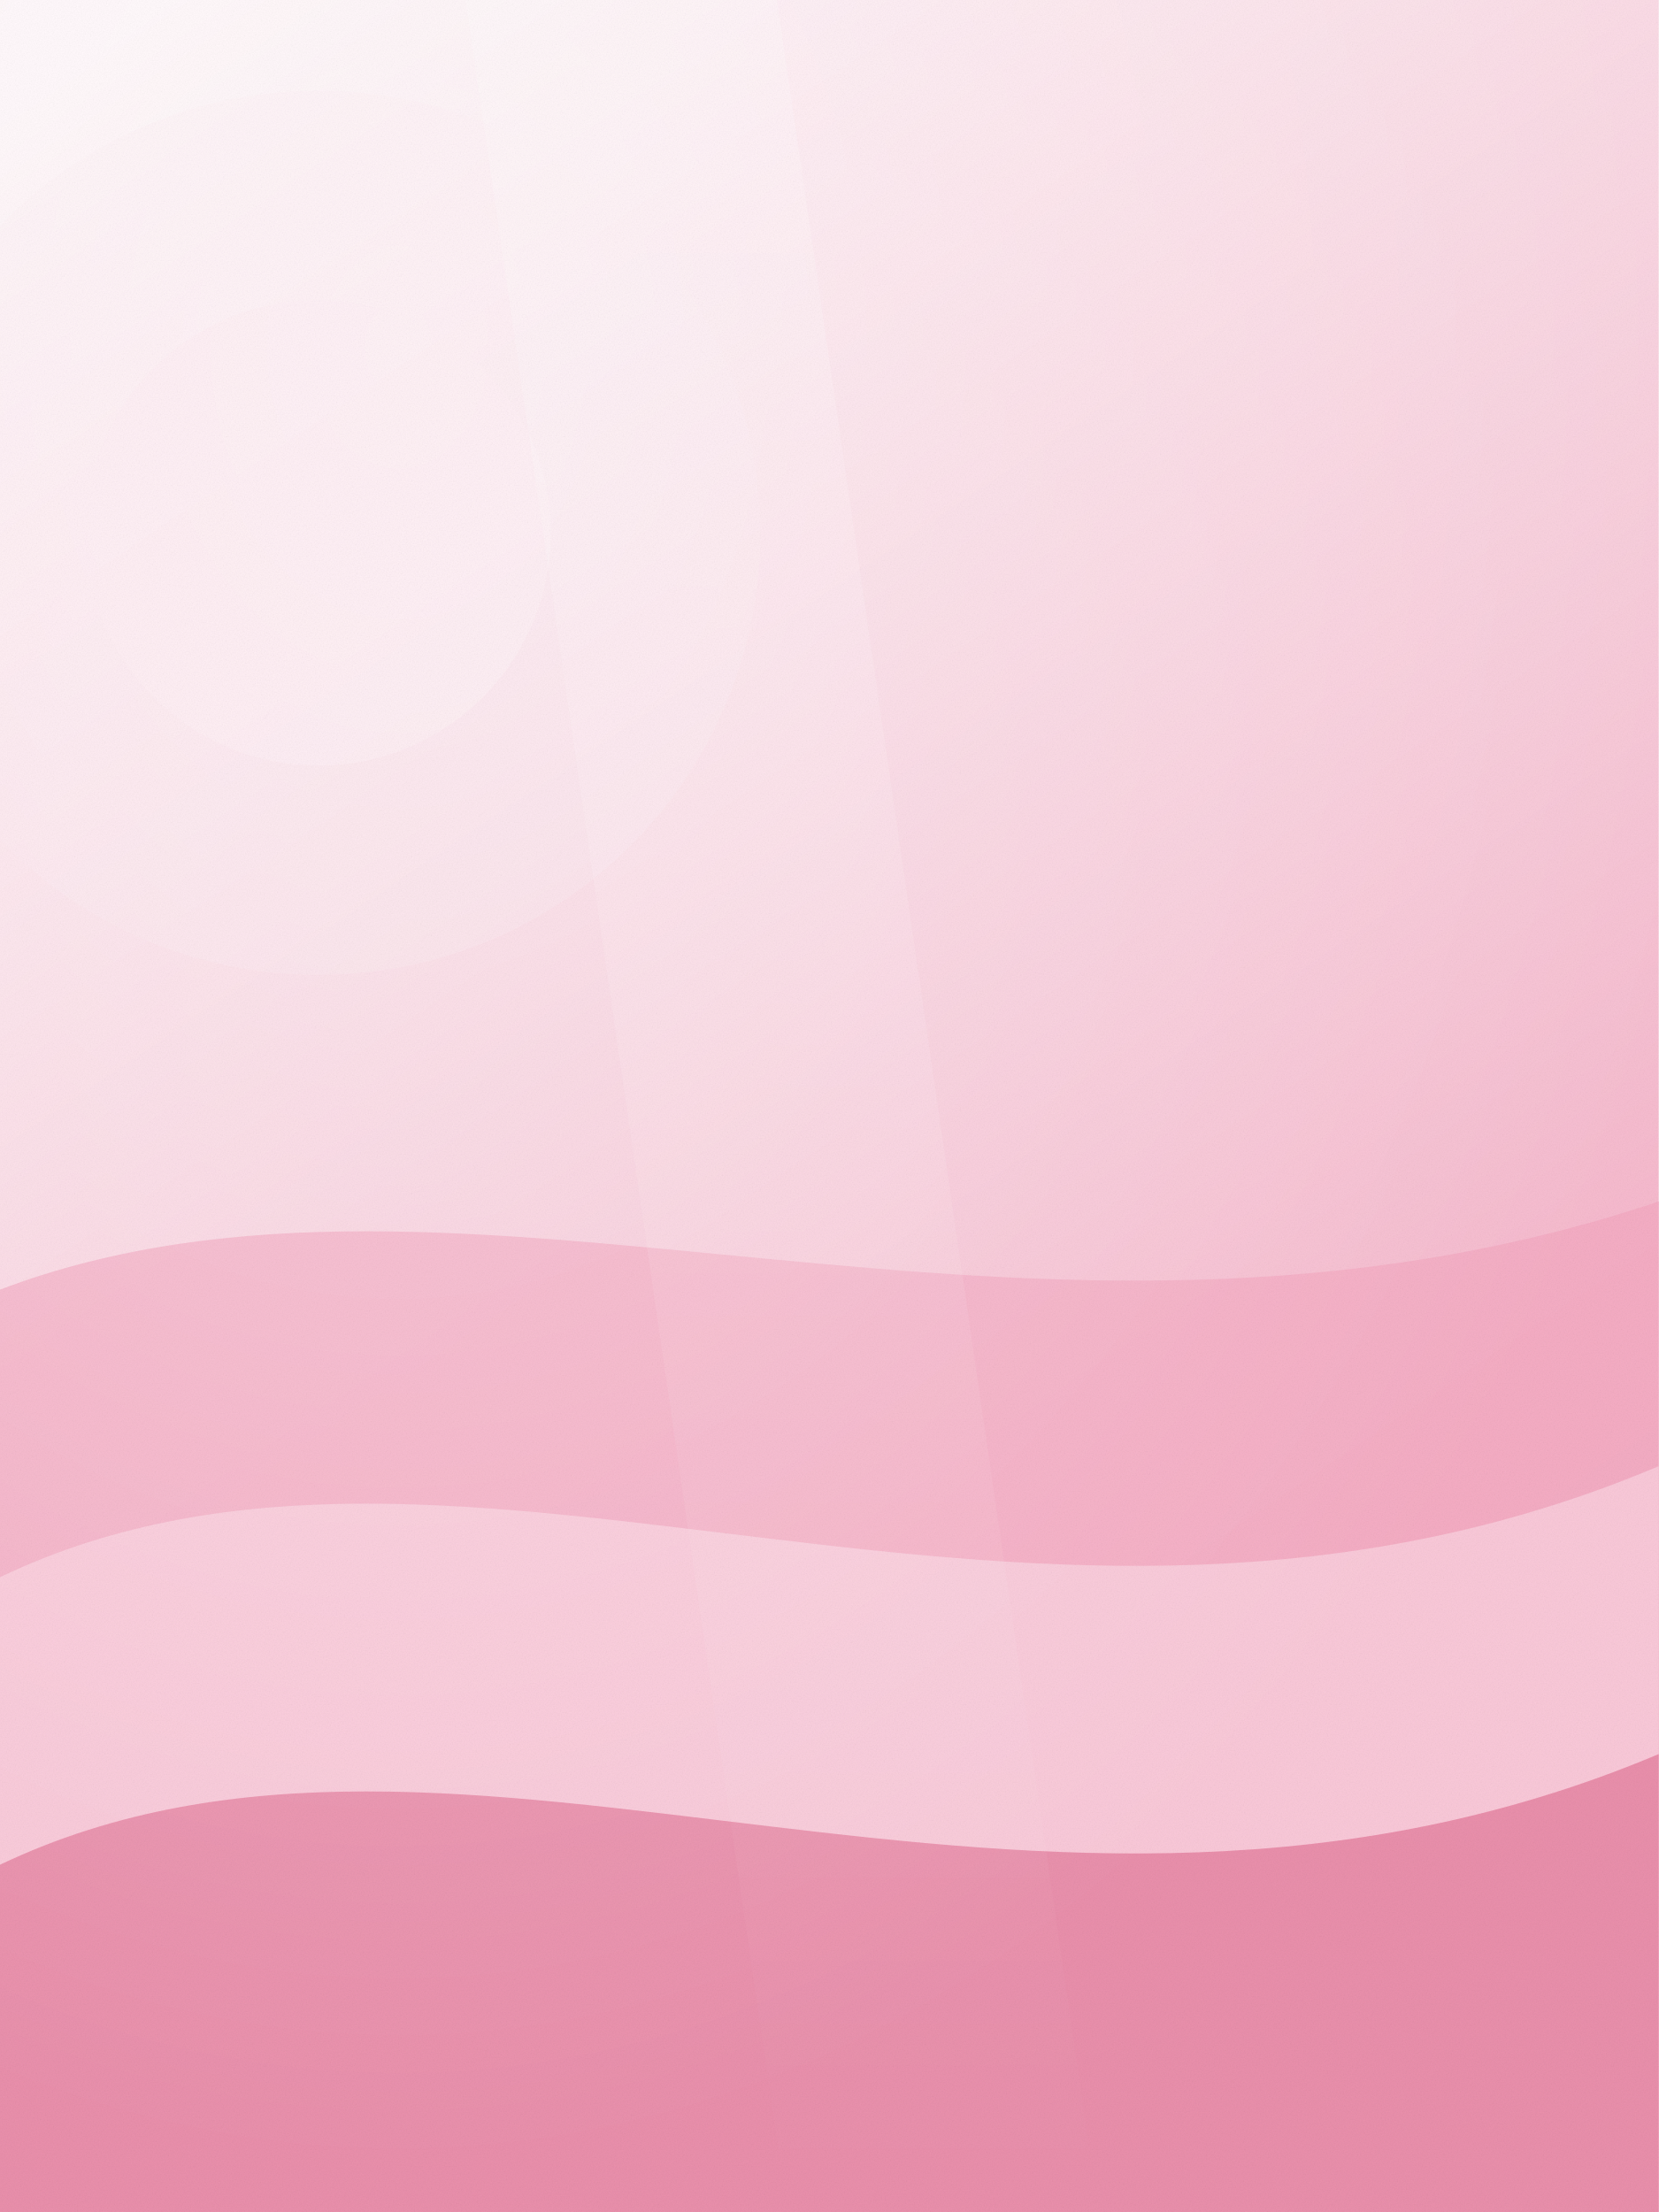
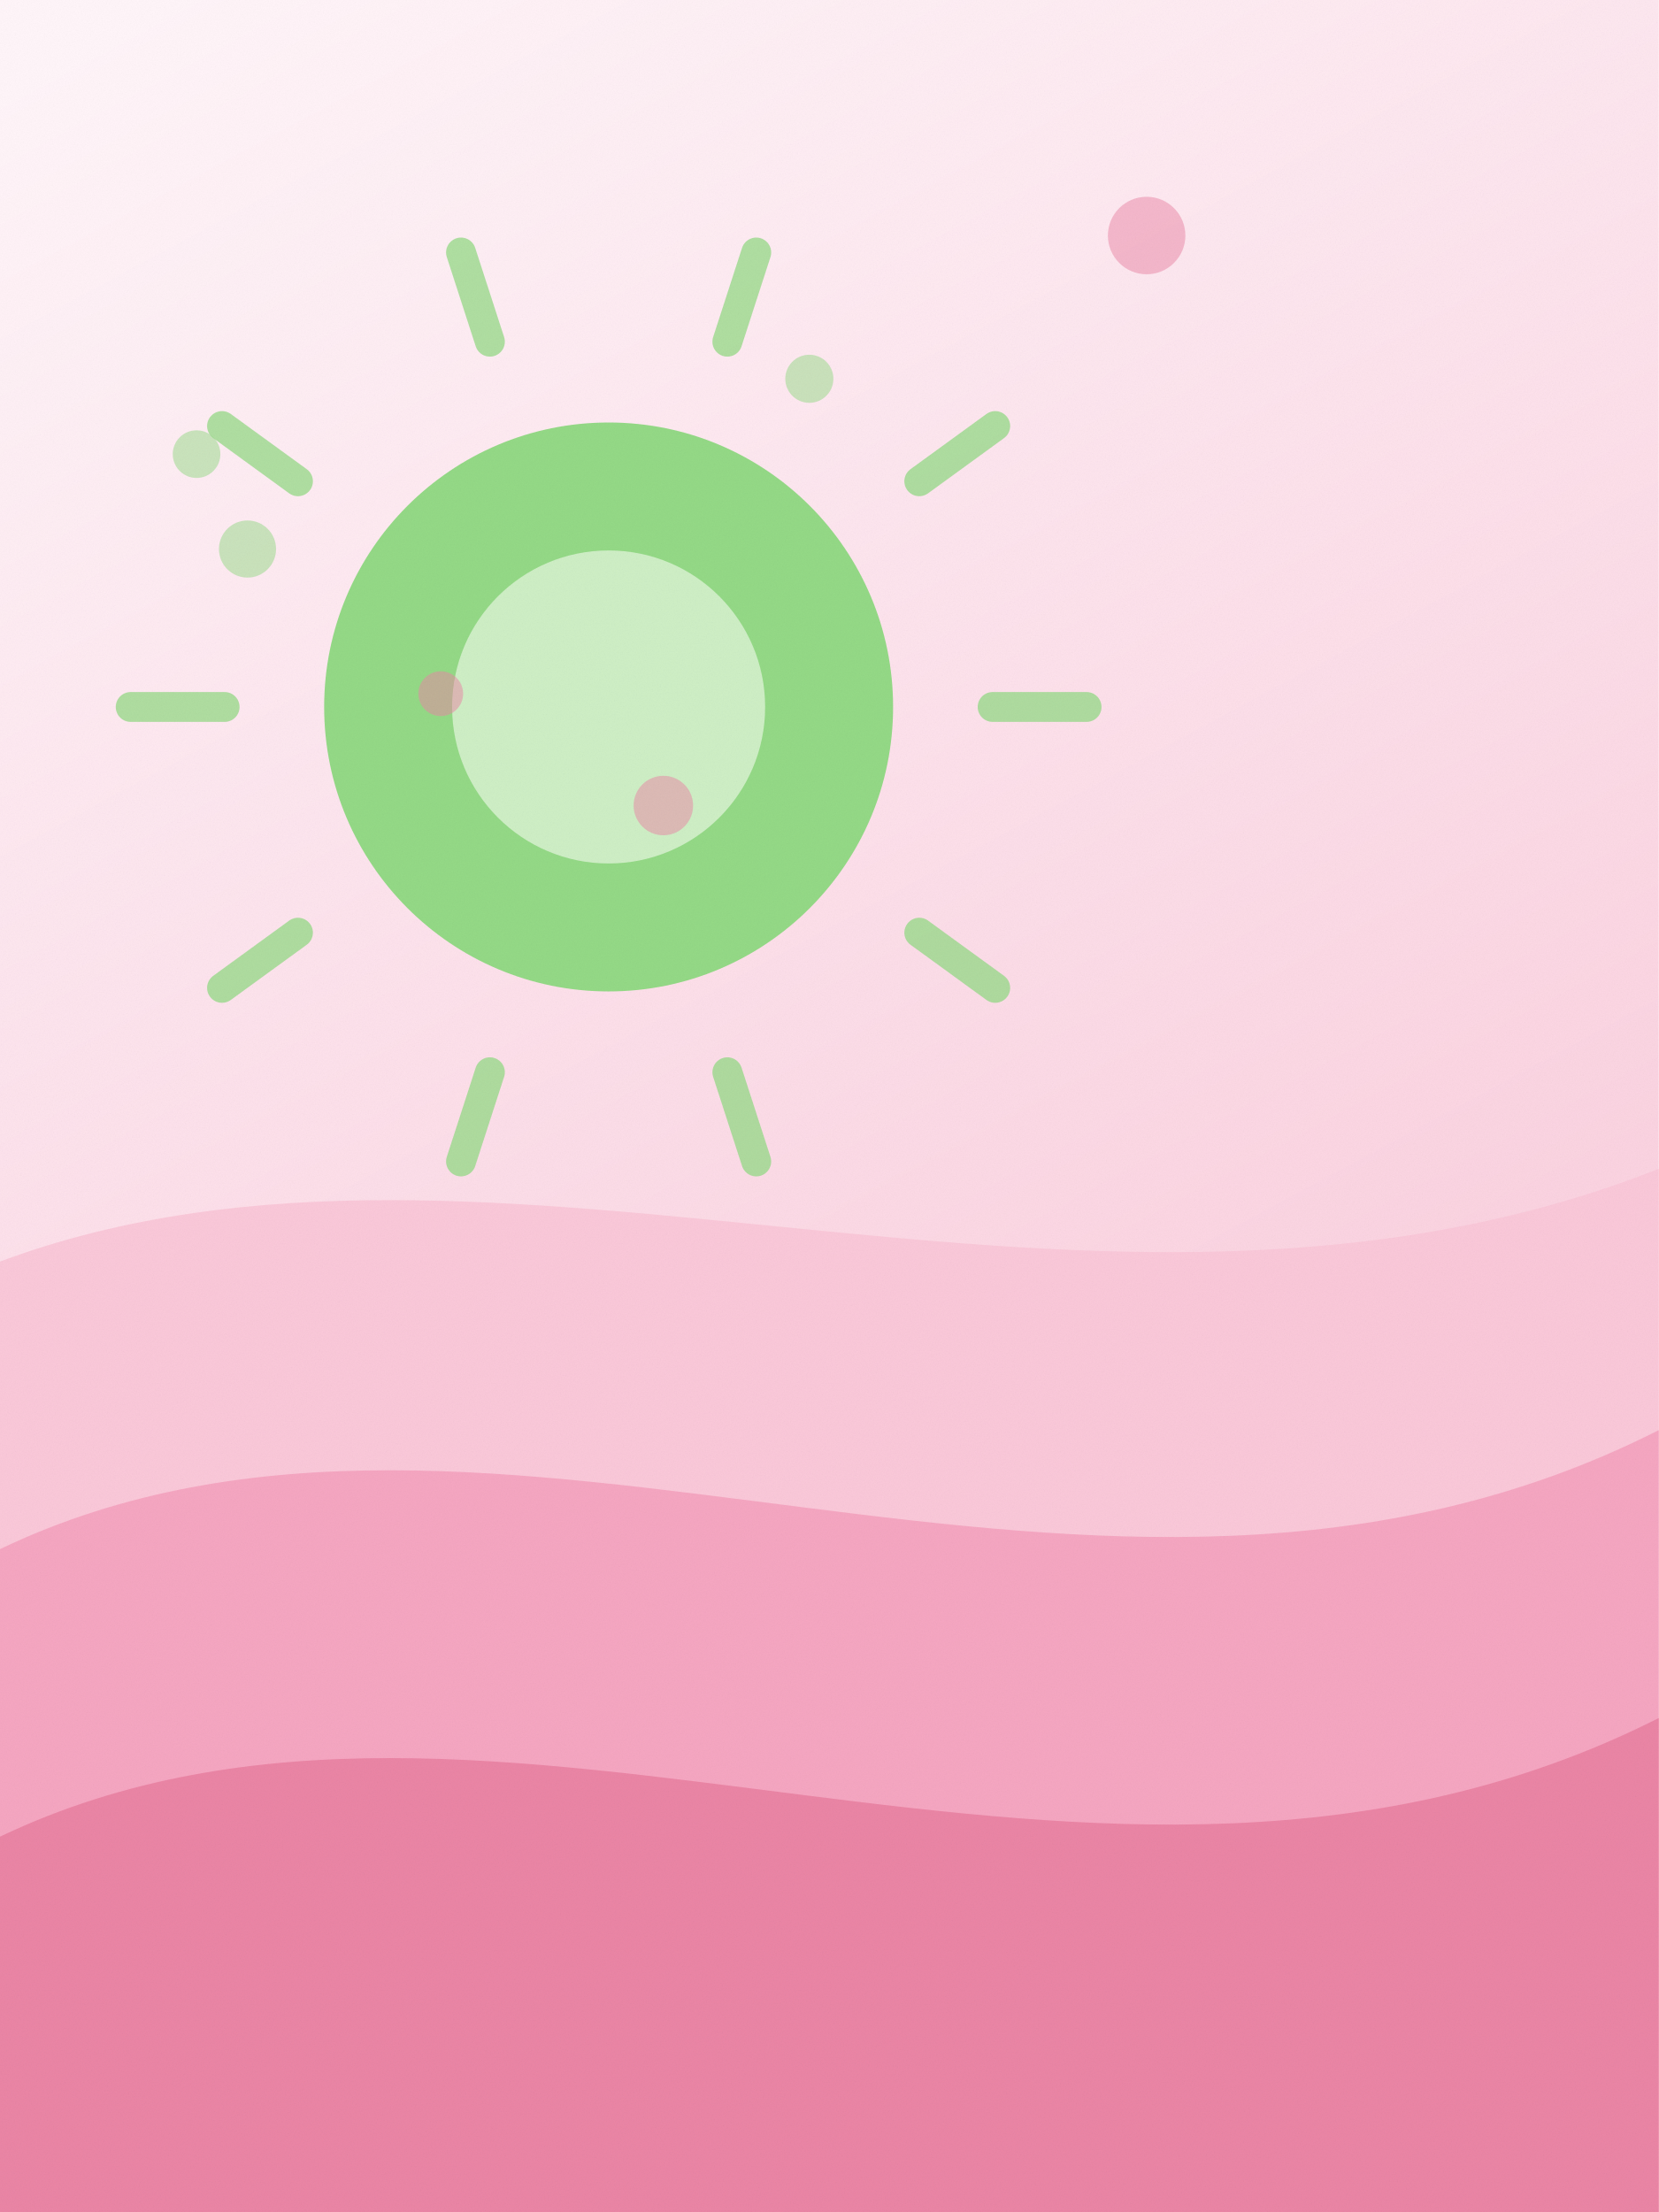
<svg xmlns="http://www.w3.org/2000/svg" viewBox="0 0 1400 1867" width="1400" height="1867" role="presentation">
  <defs>
-     <linearGradient id="sky" x1="0.1" y1="0" x2="0.6" y2="1">
-       <stop offset="0%" stop-color="#FFF6F9" />
-       <stop offset="100%" stop-color="#F3AAC2" />
+     <linearGradient id="sky" x1="0.1" y1="0" x2="0.5" y2="1">
+       <stop offset="0%" stop-color="#FFF5F9" />
+       <stop offset="100%" stop-color="#FAC8D9" />
    </linearGradient>
-     <linearGradient id="shaft" x1="0" y1="0" x2="0" y2="1">
-       <stop offset="0%" stop-color="#FFFFFF" stop-opacity="0.42" />
-       <stop offset="100%" stop-color="#FFFFFF" stop-opacity="0" />
-     </linearGradient>
-     <radialGradient id="bloom" cx="24%" cy="16%" r="82%">
-       <stop offset="0%" stop-color="#FFFFFF" stop-opacity="0.38" />
-       <stop offset="100%" stop-color="#FFFFFF" stop-opacity="0" />
-     </radialGradient>
    <filter id="grain" x="0" y="0" width="100%" height="100%">
      <feTurbulence type="fractalNoise" baseFrequency="0.9" numOctaves="3" stitchTiles="stitch" />
      <feColorMatrix type="saturate" values="0" />
    </filter>
  </defs>
  <rect width="1400" height="1867" fill="url(#sky)" />
-   <circle cx="268.5" cy="449.7" r="196.4" fill="#FDE7EE" opacity="0.85" />
-   <circle cx="268.5" cy="449.7" r="373.2" fill="#FDE7EE" opacity="0.3" />
-   <path d="M0 1088.5 C 392 939.8, 868 1192.6, 1400 1014.1 L 1400 1867 L 0 1867 Z" fill="#F3AAC2" opacity="0.85" />
-   <path d="M0 1331.2 C 392 1143.8, 868 1462.4, 1400 1237.5 L 1400 1867 L 0 1867 Z" fill="#F9CBDA" opacity="0.9" />
-   <path d="M0 1573.9 C 392 1387.1, 868 1704.7, 1400 1480.5 L 1400 1867 L 0 1867 Z" fill="#E888A6" opacity="0.9" />
-   <polygon points="393,0 655.7,0 927.3,1867 664.6,1867" fill="url(#shaft)" opacity="0.45" />
-   <rect width="1400" height="1867" fill="url(#bloom)" />
-   <rect width="1400" height="1867" filter="url(#grain)" opacity="0.11" style="mix-blend-mode:multiply" />
+   <line x1="837.8" y1="596.7" x2="917.1" y2="596.7" stroke="#94D986" stroke-width="25.2" stroke-linecap="round" opacity="0.75" />
+   <line x1="775.9" y1="787.2" x2="840" y2="833.8" stroke="#94D986" stroke-width="25.2" stroke-linecap="round" opacity="0.75" />
+   <line x1="613.9" y1="905" x2="638.3" y2="980.3" stroke="#94D986" stroke-width="25.2" stroke-linecap="round" opacity="0.75" />
+   <line x1="413.5" y1="905" x2="389.1" y2="980.3" stroke="#94D986" stroke-width="25.2" stroke-linecap="round" opacity="0.75" />
+   <line x1="251.5" y1="787.2" x2="187.4" y2="833.8" stroke="#94D986" stroke-width="25.2" stroke-linecap="round" opacity="0.75" />
+   <line x1="189.6" y1="596.7" x2="110.3" y2="596.7" stroke="#94D986" stroke-width="25.2" stroke-linecap="round" opacity="0.75" />
+   <line x1="251.5" y1="406.2" x2="187.4" y2="359.6" stroke="#94D986" stroke-width="25.2" stroke-linecap="round" opacity="0.75" />
+   <line x1="413.5" y1="288.4" x2="389.1" y2="213.1" stroke="#94D986" stroke-width="25.2" stroke-linecap="round" opacity="0.75" />
+   <line x1="613.9" y1="288.4" x2="638.3" y2="213.1" stroke="#94D986" stroke-width="25.2" stroke-linecap="round" opacity="0.75" />
+   <line x1="775.9" y1="406.2" x2="840" y2="359.6" stroke="#94D986" stroke-width="25.2" stroke-linecap="round" opacity="0.75" />
+   <circle cx="513.7" cy="596.7" r="240.1" fill="#94D986" />
+   <circle cx="513.7" cy="596.7" r="132.1" fill="#E1F5DA" opacity="0.75" />
+   <circle cx="165.9" cy="383.3" r="20.1" fill="#94D986" opacity="0.5" />
+   <circle cx="967.8" cy="198.8" r="32.7" fill="#EA85A5" opacity="0.5" />
+   <circle cx="208.9" cy="463.4" r="24.1" fill="#94D986" opacity="0.5" />
+   <circle cx="372" cy="585.5" r="18.9" fill="#EA85A5" opacity="0.5" />
+   <circle cx="683.1" cy="319.7" r="20.3" fill="#94D986" opacity="0.5" />
+   <circle cx="559.9" cy="679.9" r="25.1" fill="#EA85A5" opacity="0.5" />
+   <path d="M0 1064.8 C 420 908.2, 924 1174.5, 1400 986.5 L 1400 1867 L 0 1867 Z" fill="#FAC8D9" />
+   <path d="M0 1307.5 C 420 1106.6, 924 1448.2, 1400 1207.1 L 1400 1867 L 0 1867 Z" fill="#F5A6C1" />
+   <path d="M0 1550.2 C 420 1350, 924 1690.4, 1400 1450.1 L 1400 1867 L 0 1867 Z" fill="#EA85A5" />
+   <rect width="1400" height="1867" filter="url(#grain)" opacity="0.07" style="mix-blend-mode:multiply" />
</svg>
